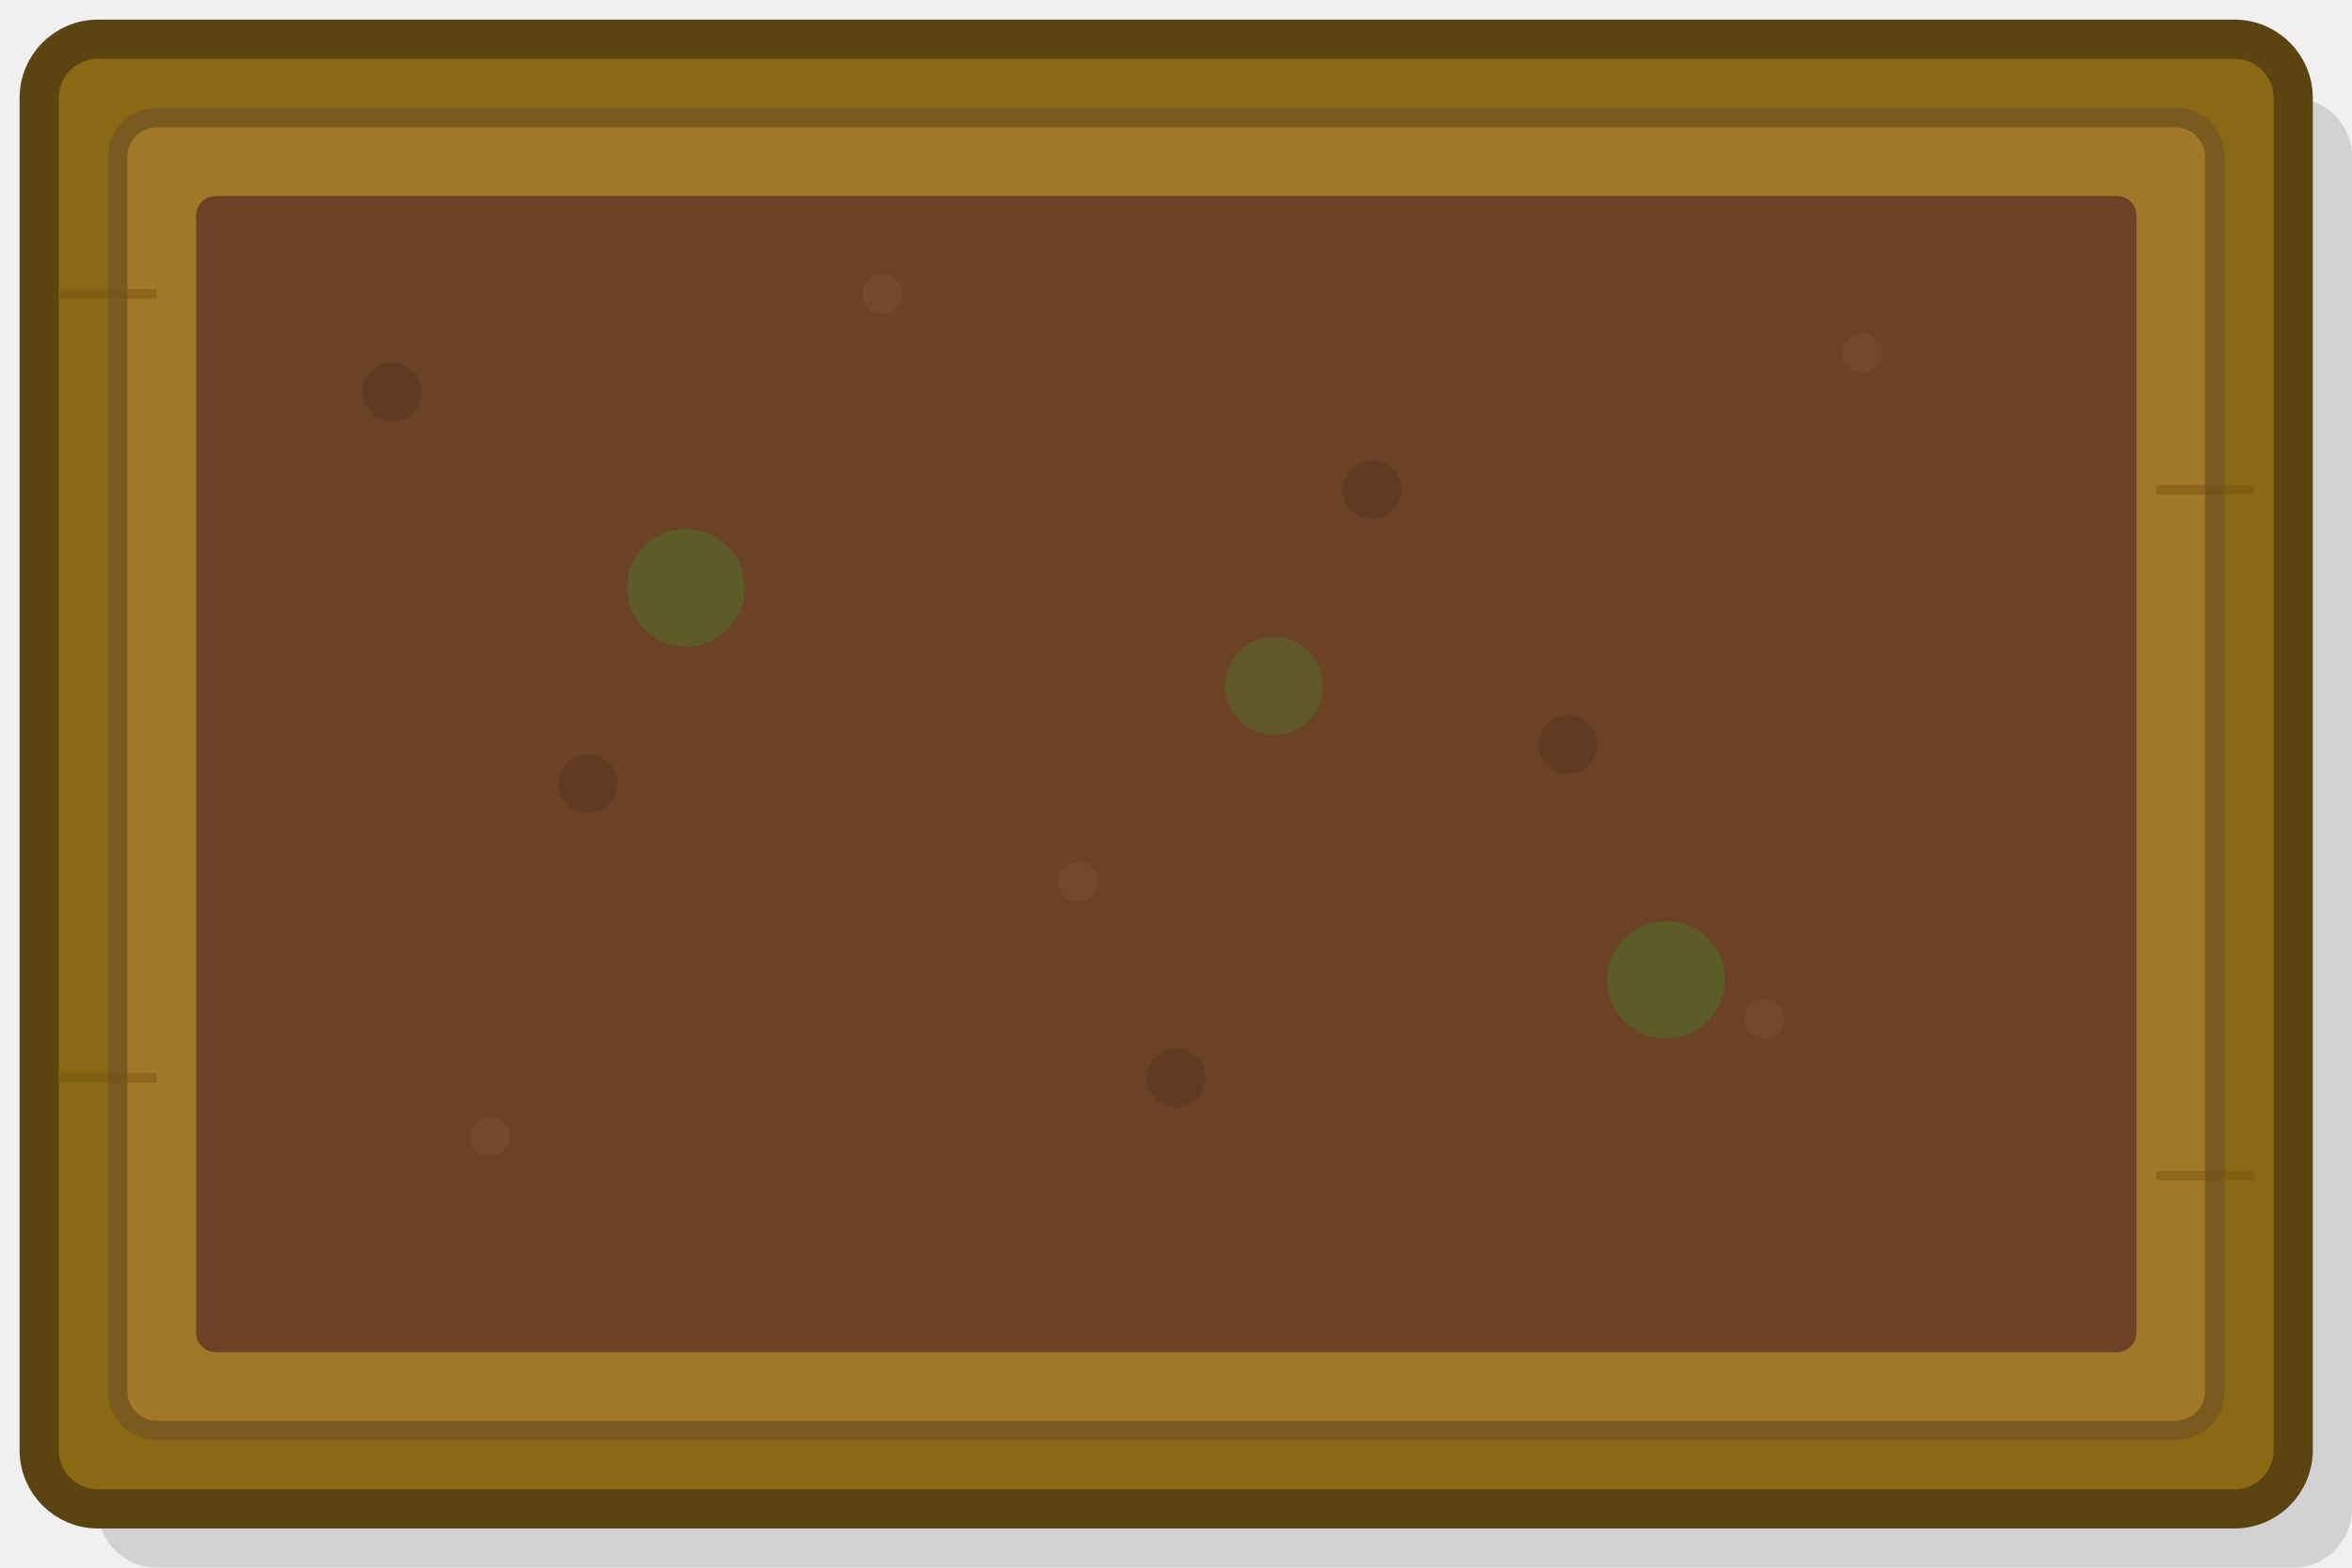
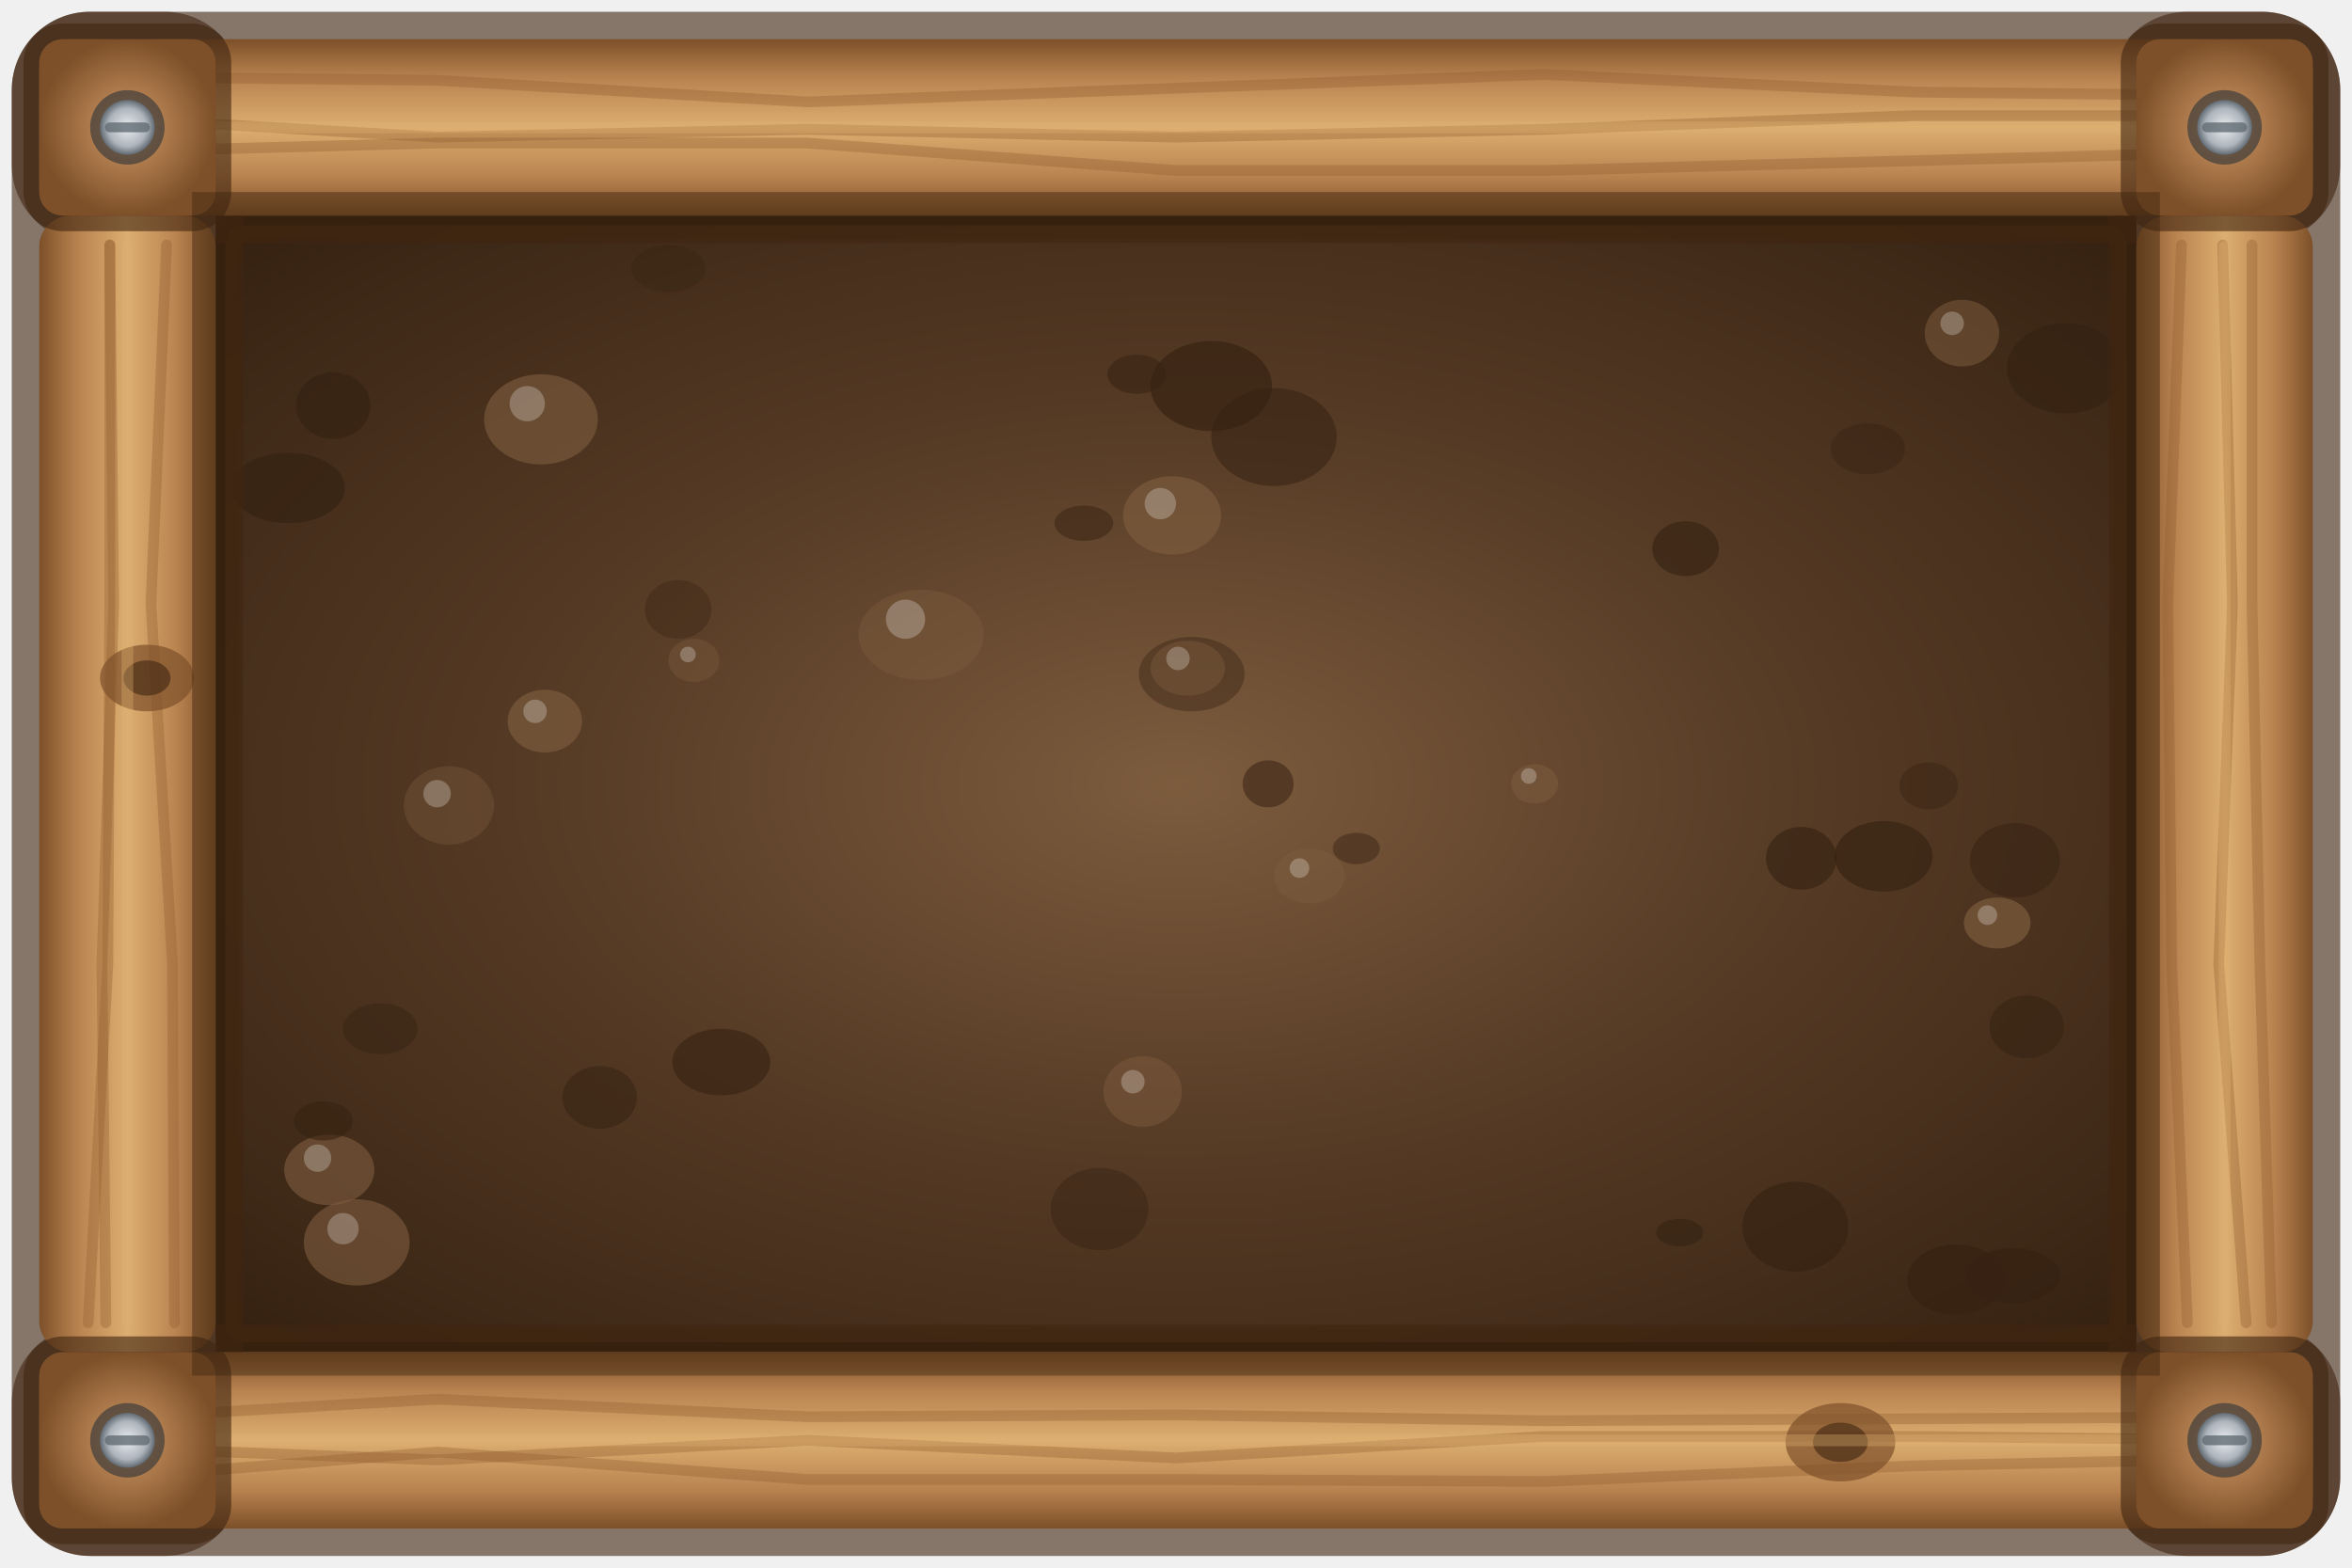
<svg xmlns="http://www.w3.org/2000/svg" viewBox="0 0 120 80">
-   <rect x="5" y="5" width="115" height="75" rx="3" fill="#00000020" />
-   <rect x="2" y="2" width="115" height="75" rx="3" fill="#8B6914" stroke="#5C4410" stroke-width="2" />
-   <rect x="6" y="6" width="107" height="67" rx="2" fill="#A07828" stroke="#7A5A1E" stroke-width="1" />
-   <rect x="10" y="10" width="99" height="59" rx="1" fill="#6B4226" />
-   <circle cx="20" cy="20" r="1.5" fill="#5A3520" opacity="0.6" />
-   <circle cx="45" cy="15" r="1" fill="#7D5030" opacity="0.5" />
-   <circle cx="70" cy="25" r="1.5" fill="#5A3520" opacity="0.6" />
-   <circle cx="95" cy="18" r="1" fill="#7D5030" opacity="0.5" />
-   <circle cx="30" cy="40" r="1.5" fill="#5A3520" opacity="0.6" />
-   <circle cx="55" cy="45" r="1" fill="#7D5030" opacity="0.5" />
-   <circle cx="80" cy="38" r="1.5" fill="#5A3520" opacity="0.6" />
-   <circle cx="25" cy="58" r="1" fill="#7D5030" opacity="0.5" />
-   <circle cx="60" cy="55" r="1.5" fill="#5A3520" opacity="0.6" />
-   <circle cx="90" cy="52" r="1" fill="#7D5030" opacity="0.5" />
-   <circle cx="35" cy="30" r="3" fill="#4A8030" opacity="0.4" />
-   <circle cx="65" cy="35" r="2.5" fill="#4A8030" opacity="0.35" />
-   <circle cx="85" cy="50" r="3" fill="#4A8030" opacity="0.4" />
-   <line x1="3" y1="15" x2="8" y2="15" stroke="#6E5010" stroke-width="0.5" opacity="0.4" />
-   <line x1="3" y1="55" x2="8" y2="55" stroke="#6E5010" stroke-width="0.5" opacity="0.4" />
-   <line x1="110" y1="25" x2="115" y2="25" stroke="#6E5010" stroke-width="0.5" opacity="0.4" />
-   <line x1="110" y1="60" x2="115" y2="60" stroke="#6E5010" stroke-width="0.5" opacity="0.4" />
+   <defs>
+     <radialGradient id="rb10_r1" cx="50%" cy="50%" r="70%">
+       <stop offset="0%" stop-color="#7d5c3e" />
+       <stop offset="45%" stop-color="#573c26" />
+       <stop offset="100%" stop-color="#352111" />
+     </radialGradient>
+     <linearGradient id="rb10_l2" x1="0" y1="0" x2="0" y2="1">
+       <stop offset="0%" stop-color="#7d5029" />
+       <stop offset="22%" stop-color="#b98350" />
+       <stop offset="50%" stop-color="#dcae70" />
+       <stop offset="78%" stop-color="#b98350" />
+       <stop offset="100%" stop-color="#7d5029" />
+     </linearGradient>
+     <linearGradient id="rb10_l3" x1="0" y1="0" x2="0" y2="1">
+       <stop offset="0%" stop-color="#7d5029" />
+       <stop offset="22%" stop-color="#b98350" />
+       <stop offset="50%" stop-color="#dcae70" />
+       <stop offset="78%" stop-color="#b98350" />
+       <stop offset="100%" stop-color="#7d5029" />
+     </linearGradient>
+     <linearGradient id="rb10_l4" x1="0" y1="0" x2="1" y2="0">
+       <stop offset="0%" stop-color="#7d5029" />
+       <stop offset="22%" stop-color="#b98350" />
+       <stop offset="50%" stop-color="#dcae70" />
+       <stop offset="78%" stop-color="#b98350" />
+       <stop offset="100%" stop-color="#7d5029" />
+     </linearGradient>
+     <linearGradient id="rb10_l5" x1="0" y1="0" x2="1" y2="0">
+       <stop offset="0%" stop-color="#7d5029" />
+       <stop offset="22%" stop-color="#b98350" />
+       <stop offset="50%" stop-color="#dcae70" />
+       <stop offset="78%" stop-color="#b98350" />
+       <stop offset="100%" stop-color="#7d5029" />
+     </linearGradient>
+     <radialGradient id="rb10_r6" cx="50%" cy="50%" r="50%">
+       <stop offset="0%" stop-color="#d29a67" />
+       <stop offset="100%" stop-color="#7d5029" />
+     </radialGradient>
+     <radialGradient id="rb10_r7" cx="50%" cy="50%" r="50%">
+       <stop offset="0%" stop-color="#eaedf0" />
+       <stop offset="70%" stop-color="#adb4bc" />
+       <stop offset="100%" stop-color="#626b73" />
+     </radialGradient>
+     <radialGradient id="rb10_r8" cx="50%" cy="50%" r="50%">
+       <stop offset="0%" stop-color="#d29a67" />
+       <stop offset="100%" stop-color="#7d5029" />
+     </radialGradient>
+     <radialGradient id="rb10_r9" cx="50%" cy="50%" r="50%">
+       <stop offset="0%" stop-color="#eaedf0" />
+       <stop offset="70%" stop-color="#adb4bc" />
+       <stop offset="100%" stop-color="#626b73" />
+     </radialGradient>
+     <radialGradient id="rb10_r10" cx="50%" cy="50%" r="50%">
+       <stop offset="0%" stop-color="#d29a67" />
+       <stop offset="100%" stop-color="#7d5029" />
+     </radialGradient>
+     <radialGradient id="rb10_r11" cx="50%" cy="50%" r="50%">
+       <stop offset="0%" stop-color="#eaedf0" />
+       <stop offset="70%" stop-color="#adb4bc" />
+       <stop offset="100%" stop-color="#626b73" />
+     </radialGradient>
+     <radialGradient id="rb10_r12" cx="50%" cy="50%" r="50%">
+       <stop offset="0%" stop-color="#d29a67" />
+       <stop offset="100%" stop-color="#7d5029" />
+     </radialGradient>
+     <radialGradient id="rb10_r13" cx="50%" cy="50%" r="50%">
+       <stop offset="0%" stop-color="#eaedf0" />
+       <stop offset="70%" stop-color="#adb4bc" />
+       <stop offset="100%" stop-color="#626b73" />
+     </radialGradient>
+   </defs>
+   <rect x="11.0" y="11.0" width="98.0" height="58.0" fill="#1a0f06" />
+   <rect x="11.5" y="11.5" width="97.0" height="57.0" rx="1" fill="url(#rb10_r1)" />
+   <ellipse cx="47.0" cy="32.4" rx="3.2" ry="2.3" fill="#7d5c3e" opacity="0.40" />
+   <circle cx="46.2" cy="31.6" r="1.0" fill="#ffffff" opacity="0.25" />
+   <ellipse cx="30.6" cy="56.0" rx="1.9" ry="1.6" fill="#352111" opacity="0.56" />
+   <ellipse cx="105.4" cy="18.8" rx="3.0" ry="2.3" fill="#352111" opacity="0.63" />
+   <ellipse cx="35.4" cy="33.7" rx="1.3" ry="1.1" fill="#7d5c3e" opacity="0.37" />
+   <circle cx="35.1" cy="33.4" r="0.4" fill="#ffffff" opacity="0.25" />
+   <ellipse cx="102.8" cy="43.9" rx="2.3" ry="1.9" fill="#352111" opacity="0.52" />
+   <ellipse cx="60.8" cy="34.4" rx="2.7" ry="1.9" fill="#352111" opacity="0.40" />
+   <ellipse cx="27.6" cy="21.4" rx="2.9" ry="2.3" fill="#7d5c3e" opacity="0.62" />
+   <circle cx="26.9" cy="20.6" r="0.9" fill="#ffffff" opacity="0.25" />
+   <ellipse cx="58.0" cy="19.1" rx="1.5" ry="1.0" fill="#352111" opacity="0.55" />
+   <ellipse cx="56.1" cy="61.7" rx="2.5" ry="2.1" fill="#352111" opacity="0.45" />
+   <ellipse cx="60.6" cy="34.1" rx="1.9" ry="1.4" fill="#7d5c3e" opacity="0.41" />
+   <circle cx="60.1" cy="33.6" r="0.6" fill="#ffffff" opacity="0.25" />
+   <ellipse cx="86.0" cy="28.0" rx="1.7" ry="1.4" fill="#352111" opacity="0.64" />
+   <ellipse cx="34.1" cy="13.7" rx="1.9" ry="1.2" fill="#352111" opacity="0.38" />
+   <ellipse cx="78.3" cy="40.0" rx="1.2" ry="1.0" fill="#7d5c3e" opacity="0.53" />
+   <circle cx="78.0" cy="39.6" r="0.4" fill="#ffffff" opacity="0.25" />
+   <ellipse cx="14.7" cy="24.9" rx="2.9" ry="1.8" fill="#352111" opacity="0.68" />
+   <ellipse cx="17.0" cy="20.7" rx="1.9" ry="1.7" fill="#352111" opacity="0.68" />
+   <ellipse cx="16.8" cy="59.7" rx="2.3" ry="1.8" fill="#7d5c3e" opacity="0.61" />
+   <circle cx="16.2" cy="59.1" r="0.7" fill="#ffffff" opacity="0.25" />
+   <ellipse cx="61.8" cy="19.7" rx="3.1" ry="2.3" fill="#352111" opacity="0.67" />
+   <ellipse cx="34.6" cy="31.1" rx="1.7" ry="1.5" fill="#352111" opacity="0.36" />
+   <ellipse cx="66.8" cy="44.7" rx="1.8" ry="1.4" fill="#7d5c3e" opacity="0.43" />
+   <circle cx="66.3" cy="44.3" r="0.5" fill="#ffffff" opacity="0.25" />
+   <ellipse cx="91.6" cy="62.6" rx="2.7" ry="2.3" fill="#352111" opacity="0.64" />
+   <ellipse cx="69.2" cy="43.3" rx="1.2" ry="0.8" fill="#352111" opacity="0.45" />
+   <ellipse cx="22.9" cy="41.1" rx="2.3" ry="2.0" fill="#7d5c3e" opacity="0.36" />
+   <circle cx="22.3" cy="40.5" r="0.7" fill="#ffffff" opacity="0.25" />
+   <ellipse cx="91.9" cy="43.8" rx="1.8" ry="1.6" fill="#352111" opacity="0.64" />
+   <ellipse cx="96.1" cy="43.7" rx="2.5" ry="1.8" fill="#352111" opacity="0.66" />
+   <ellipse cx="58.3" cy="55.7" rx="2.0" ry="1.8" fill="#7d5c3e" opacity="0.48" />
+   <circle cx="57.8" cy="55.2" r="0.6" fill="#ffffff" opacity="0.25" />
+   <ellipse cx="19.4" cy="52.5" rx="1.9" ry="1.3" fill="#352111" opacity="0.50" />
+   <ellipse cx="98.4" cy="40.1" rx="1.5" ry="1.2" fill="#352111" opacity="0.43" />
+   <ellipse cx="101.9" cy="47.1" rx="1.7" ry="1.3" fill="#7d5c3e" opacity="0.68" />
+   <circle cx="101.4" cy="46.7" r="0.5" fill="#ffffff" opacity="0.25" />
+   <ellipse cx="102.7" cy="65.1" rx="2.4" ry="1.4" fill="#352111" opacity="0.69" />
+   <ellipse cx="65.0" cy="22.3" rx="3.2" ry="2.5" fill="#352111" opacity="0.56" />
+   <ellipse cx="18.2" cy="63.4" rx="2.7" ry="2.2" fill="#7d5c3e" opacity="0.60" />
+   <circle cx="17.5" cy="62.7" r="0.8" fill="#ffffff" opacity="0.25" />
+   <ellipse cx="85.7" cy="62.9" rx="1.2" ry="0.7" fill="#352111" opacity="0.59" />
+   <ellipse cx="36.8" cy="54.2" rx="2.5" ry="1.7" fill="#352111" opacity="0.60" />
+   <ellipse cx="100.1" cy="17.0" rx="1.9" ry="1.7" fill="#7d5c3e" opacity="0.52" />
+   <circle cx="99.6" cy="16.5" r="0.6" fill="#ffffff" opacity="0.25" />
+   <ellipse cx="16.5" cy="57.2" rx="1.5" ry="1.0" fill="#352111" opacity="0.60" />
+   <ellipse cx="55.3" cy="26.7" rx="1.5" ry="0.9" fill="#352111" opacity="0.50" />
+   <ellipse cx="59.8" cy="26.3" rx="2.5" ry="2.0" fill="#7d5c3e" opacity="0.65" />
+   <circle cx="59.2" cy="25.7" r="0.8" fill="#ffffff" opacity="0.25" />
+   <ellipse cx="99.8" cy="65.3" rx="2.5" ry="1.8" fill="#352111" opacity="0.65" />
+   <ellipse cx="95.3" cy="22.9" rx="1.9" ry="1.3" fill="#352111" opacity="0.41" />
+   <ellipse cx="27.8" cy="36.8" rx="1.9" ry="1.6" fill="#7d5c3e" opacity="0.66" />
+   <circle cx="27.3" cy="36.3" r="0.6" fill="#ffffff" opacity="0.25" />
+   <ellipse cx="64.7" cy="40.0" rx="1.3" ry="1.2" fill="#352111" opacity="0.53" />
+   <ellipse cx="103.4" cy="52.4" rx="1.9" ry="1.6" fill="#352111" opacity="0.55" />
+   <rect x="0.6" y="0.6" width="118.8" height="11.8" rx="4" fill="#3f2510" opacity="0.6" />
+   <rect x="0.6" y="67.6" width="118.8" height="11.8" rx="4" fill="#3f2510" opacity="0.6" />
+   <rect x="0.6" y="0.6" width="11.8" height="78.8" rx="4" fill="#3f2510" opacity="0.6" />
+   <rect x="107.6" y="0.6" width="11.8" height="78.8" rx="4" fill="#3f2510" opacity="0.6" />
+   <rect x="2.0" y="2.0" width="116.0" height="9.0" rx="1.6" fill="url(#rb10_l2)" />
+   <path d="M 3.5 3.9 L 22.3 4.1 L 41.2 5.2 L 60.0 4.5 L 78.8 3.8 L 97.7 4.7 L 116.5 4.9" fill="none" stroke="#8f5c2e" stroke-width="0.55" stroke-linecap="round" opacity="0.35" />
+   <path d="M 3.5 5.9 L 22.3 7.0 L 41.2 6.6 L 60.0 7.0 L 78.8 6.6 L 97.7 5.9 L 116.5 5.9" fill="none" stroke="#8f5c2e" stroke-width="0.55" stroke-linecap="round" opacity="0.35" />
+   <path d="M 3.5 7.8 L 22.3 7.3 L 41.2 7.3 L 60.0 8.7 L 78.8 8.7 L 97.7 8.2 L 116.5 7.7" fill="none" stroke="#8f5c2e" stroke-width="0.55" stroke-linecap="round" opacity="0.35" />
+   <line x1="3.6" y1="6.5" x2="116.4" y2="6.5" stroke="#dcae70" stroke-width="0.6" stroke-linecap="round" opacity="0.35" />
+   <rect x="2.0" y="69.0" width="116.0" height="9.0" rx="1.6" fill="url(#rb10_l3)" />
+   <path d="M 3.5 72.5 L 22.3 71.4 L 41.2 72.3 L 60.0 72.2 L 78.8 72.5 L 97.7 72.4 L 116.5 72.3" fill="none" stroke="#8f5c2e" stroke-width="0.55" stroke-linecap="round" opacity="0.35" />
+   <path d="M 3.5 73.8 L 22.3 74.5 L 41.2 73.5 L 60.0 74.4 L 78.8 73.3 L 97.7 73.3 L 116.5 73.5" fill="none" stroke="#8f5c2e" stroke-width="0.55" stroke-linecap="round" opacity="0.35" />
+   <path d="M 3.5 75.6 L 22.3 74.1 L 41.2 75.5 L 60.0 75.5 L 78.8 75.6 L 97.7 74.8 L 116.5 74.4" fill="none" stroke="#8f5c2e" stroke-width="0.55" stroke-linecap="round" opacity="0.35" />
+   <ellipse cx="93.9" cy="73.6" rx="2.8" ry="2.0" fill="#7d5029" opacity="0.7" />
+   <ellipse cx="93.9" cy="73.6" rx="1.4" ry="1.0" fill="#3f2510" opacity="0.6" />
+   <line x1="3.6" y1="73.5" x2="116.4" y2="73.5" stroke="#dcae70" stroke-width="0.6" stroke-linecap="round" opacity="0.35" />
+   <rect x="2.0" y="11.0" width="9.0" height="58.0" rx="1.6" fill="url(#rb10_l4)" />
+   <path d="M 5.6 12.5 L 5.6 30.8 L 5.5 49.2 L 4.5 67.5" fill="none" stroke="#8f5c2e" stroke-width="0.55" stroke-linecap="round" opacity="0.35" />
+   <path d="M 5.6 12.5 L 5.8 30.8 L 5.2 49.2 L 5.4 67.5" fill="none" stroke="#8f5c2e" stroke-width="0.55" stroke-linecap="round" opacity="0.35" />
+   <path d="M 8.5 12.5 L 7.7 30.8 L 8.8 49.2 L 8.9 67.5" fill="none" stroke="#8f5c2e" stroke-width="0.55" stroke-linecap="round" opacity="0.35" />
+   <ellipse cx="7.5" cy="34.6" rx="2.4" ry="1.7" fill="#7d5029" opacity="0.7" />
+   <ellipse cx="7.5" cy="34.6" rx="1.2" ry="0.9" fill="#3f2510" opacity="0.6" />
+   <line x1="6.5" y1="12.6" x2="6.5" y2="67.4" stroke="#dcae70" stroke-width="0.6" stroke-linecap="round" opacity="0.35" />
+   <rect x="109.0" y="11.0" width="9.0" height="58.0" rx="1.6" fill="url(#rb10_l5)" />
+   <path d="M 111.3 12.5 L 110.6 30.8 L 110.8 49.2 L 111.6 67.5" fill="none" stroke="#8f5c2e" stroke-width="0.55" stroke-linecap="round" opacity="0.35" />
+   <path d="M 113.4 12.5 L 113.9 30.8 L 113.2 49.2 L 114.6 67.5" fill="none" stroke="#8f5c2e" stroke-width="0.55" stroke-linecap="round" opacity="0.35" />
+   <path d="M 114.9 12.5 L 114.9 30.8 L 115.3 49.2 L 115.9 67.5" fill="none" stroke="#8f5c2e" stroke-width="0.55" stroke-linecap="round" opacity="0.35" />
+   <line x1="113.5" y1="12.6" x2="113.5" y2="67.4" stroke="#dcae70" stroke-width="0.6" stroke-linecap="round" opacity="0.35" />
+   <rect x="1.2" y="1.2" width="10.6" height="10.6" rx="2" fill="#3f2510" opacity="0.6" />
+   <rect x="2.0" y="2.0" width="9.0" height="9.0" rx="1.2" fill="url(#rb10_r6)" />
+   <circle cx="6.5" cy="6.5" r="1.9" fill="#2c3237" opacity="0.6" />
+   <circle cx="6.5" cy="6.5" r="1.4" fill="url(#rb10_r7)" />
+   <line x1="5.6" y1="6.5" x2="7.4" y2="6.5" stroke="#626b73" stroke-width="0.5" stroke-linecap="round" opacity="0.8" />
+   <rect x="108.2" y="1.2" width="10.6" height="10.6" rx="2" fill="#3f2510" opacity="0.6" />
+   <rect x="109.0" y="2.0" width="9.0" height="9.0" rx="1.2" fill="url(#rb10_r8)" />
+   <circle cx="113.5" cy="6.5" r="1.9" fill="#2c3237" opacity="0.6" />
+   <circle cx="113.5" cy="6.5" r="1.4" fill="url(#rb10_r9)" />
+   <line x1="112.6" y1="6.5" x2="114.4" y2="6.5" stroke="#626b73" stroke-width="0.5" stroke-linecap="round" opacity="0.8" />
+   <rect x="1.2" y="68.2" width="10.6" height="10.6" rx="2" fill="#3f2510" opacity="0.6" />
+   <rect x="2.0" y="69.0" width="9.0" height="9.0" rx="1.2" fill="url(#rb10_r10)" />
+   <circle cx="6.5" cy="73.5" r="1.9" fill="#2c3237" opacity="0.6" />
+   <circle cx="6.5" cy="73.5" r="1.4" fill="url(#rb10_r11)" />
+   <line x1="5.6" y1="73.5" x2="7.4" y2="73.5" stroke="#626b73" stroke-width="0.5" stroke-linecap="round" opacity="0.8" />
+   <rect x="108.2" y="68.2" width="10.6" height="10.6" rx="2" fill="#3f2510" opacity="0.6" />
+   <rect x="109.0" y="69.0" width="9.0" height="9.0" rx="1.2" fill="url(#rb10_r12)" />
+   <circle cx="113.5" cy="73.5" r="1.9" fill="#2c3237" opacity="0.6" />
+   <circle cx="113.5" cy="73.5" r="1.4" fill="url(#rb10_r13)" />
+   <line x1="112.6" y1="73.5" x2="114.4" y2="73.5" stroke="#626b73" stroke-width="0.5" stroke-linecap="round" opacity="0.8" />
+   <rect x="11.0" y="11.0" width="98.0" height="58.0" fill="none" stroke="#3f2510" stroke-width="2.4" opacity="0.45" />
</svg>
